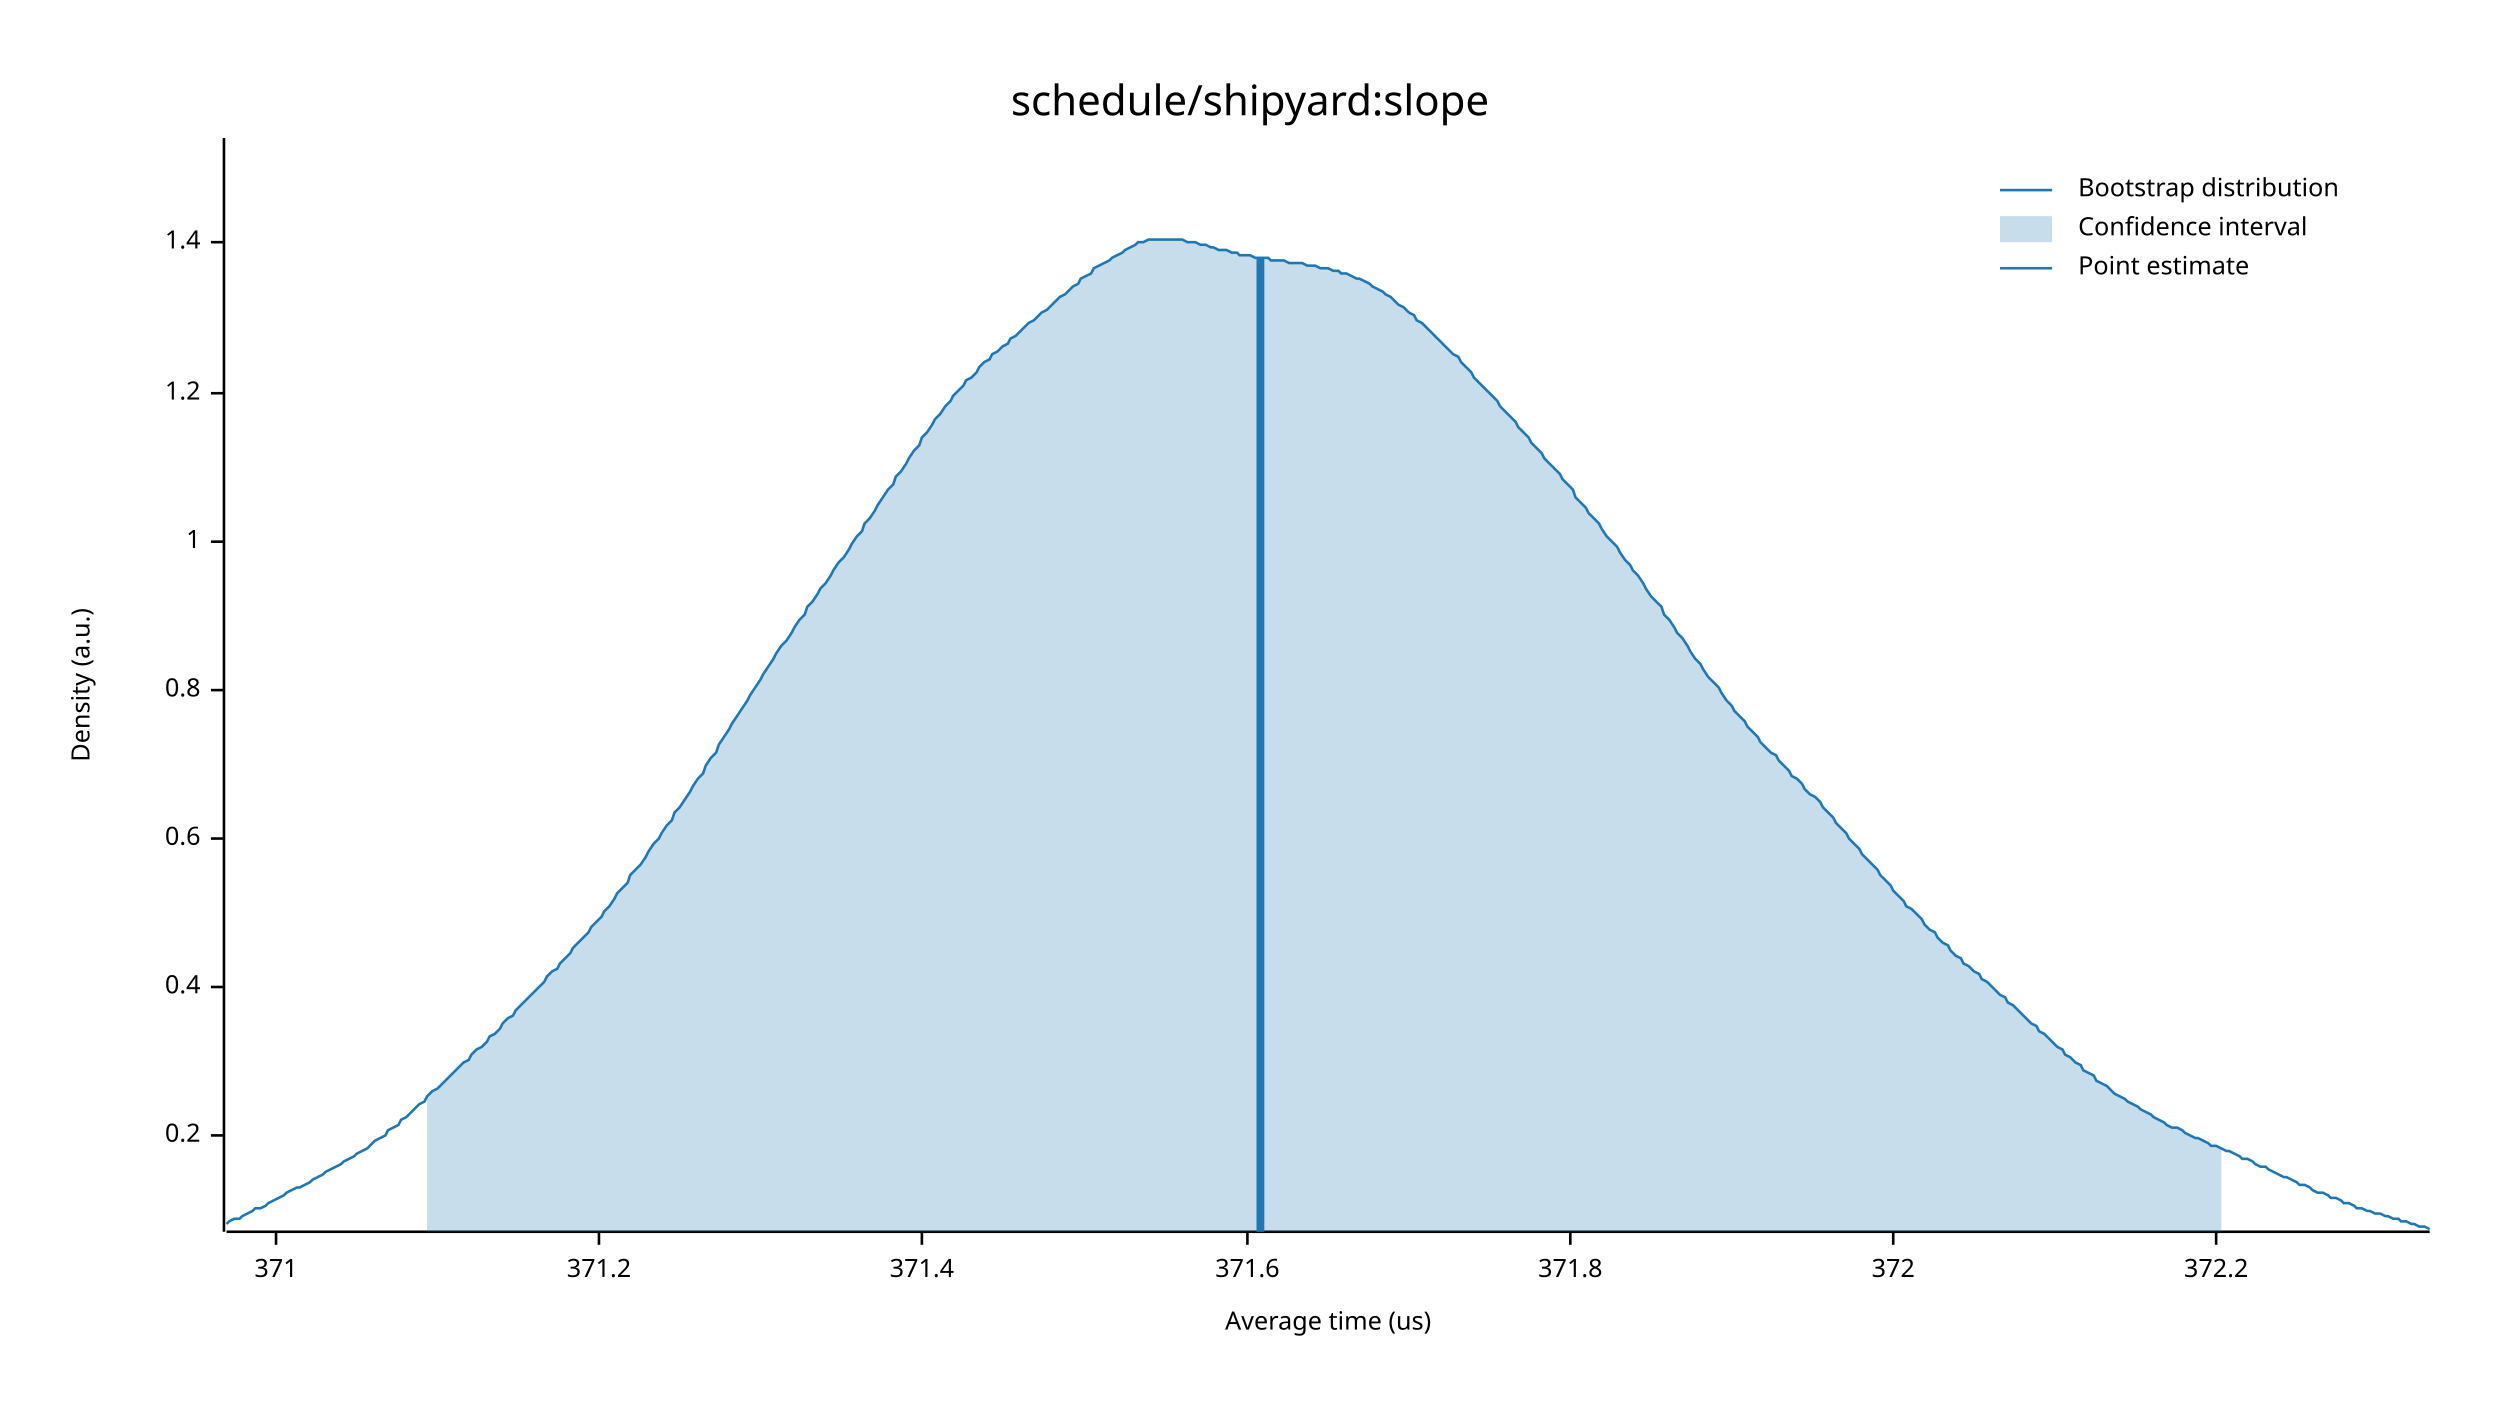
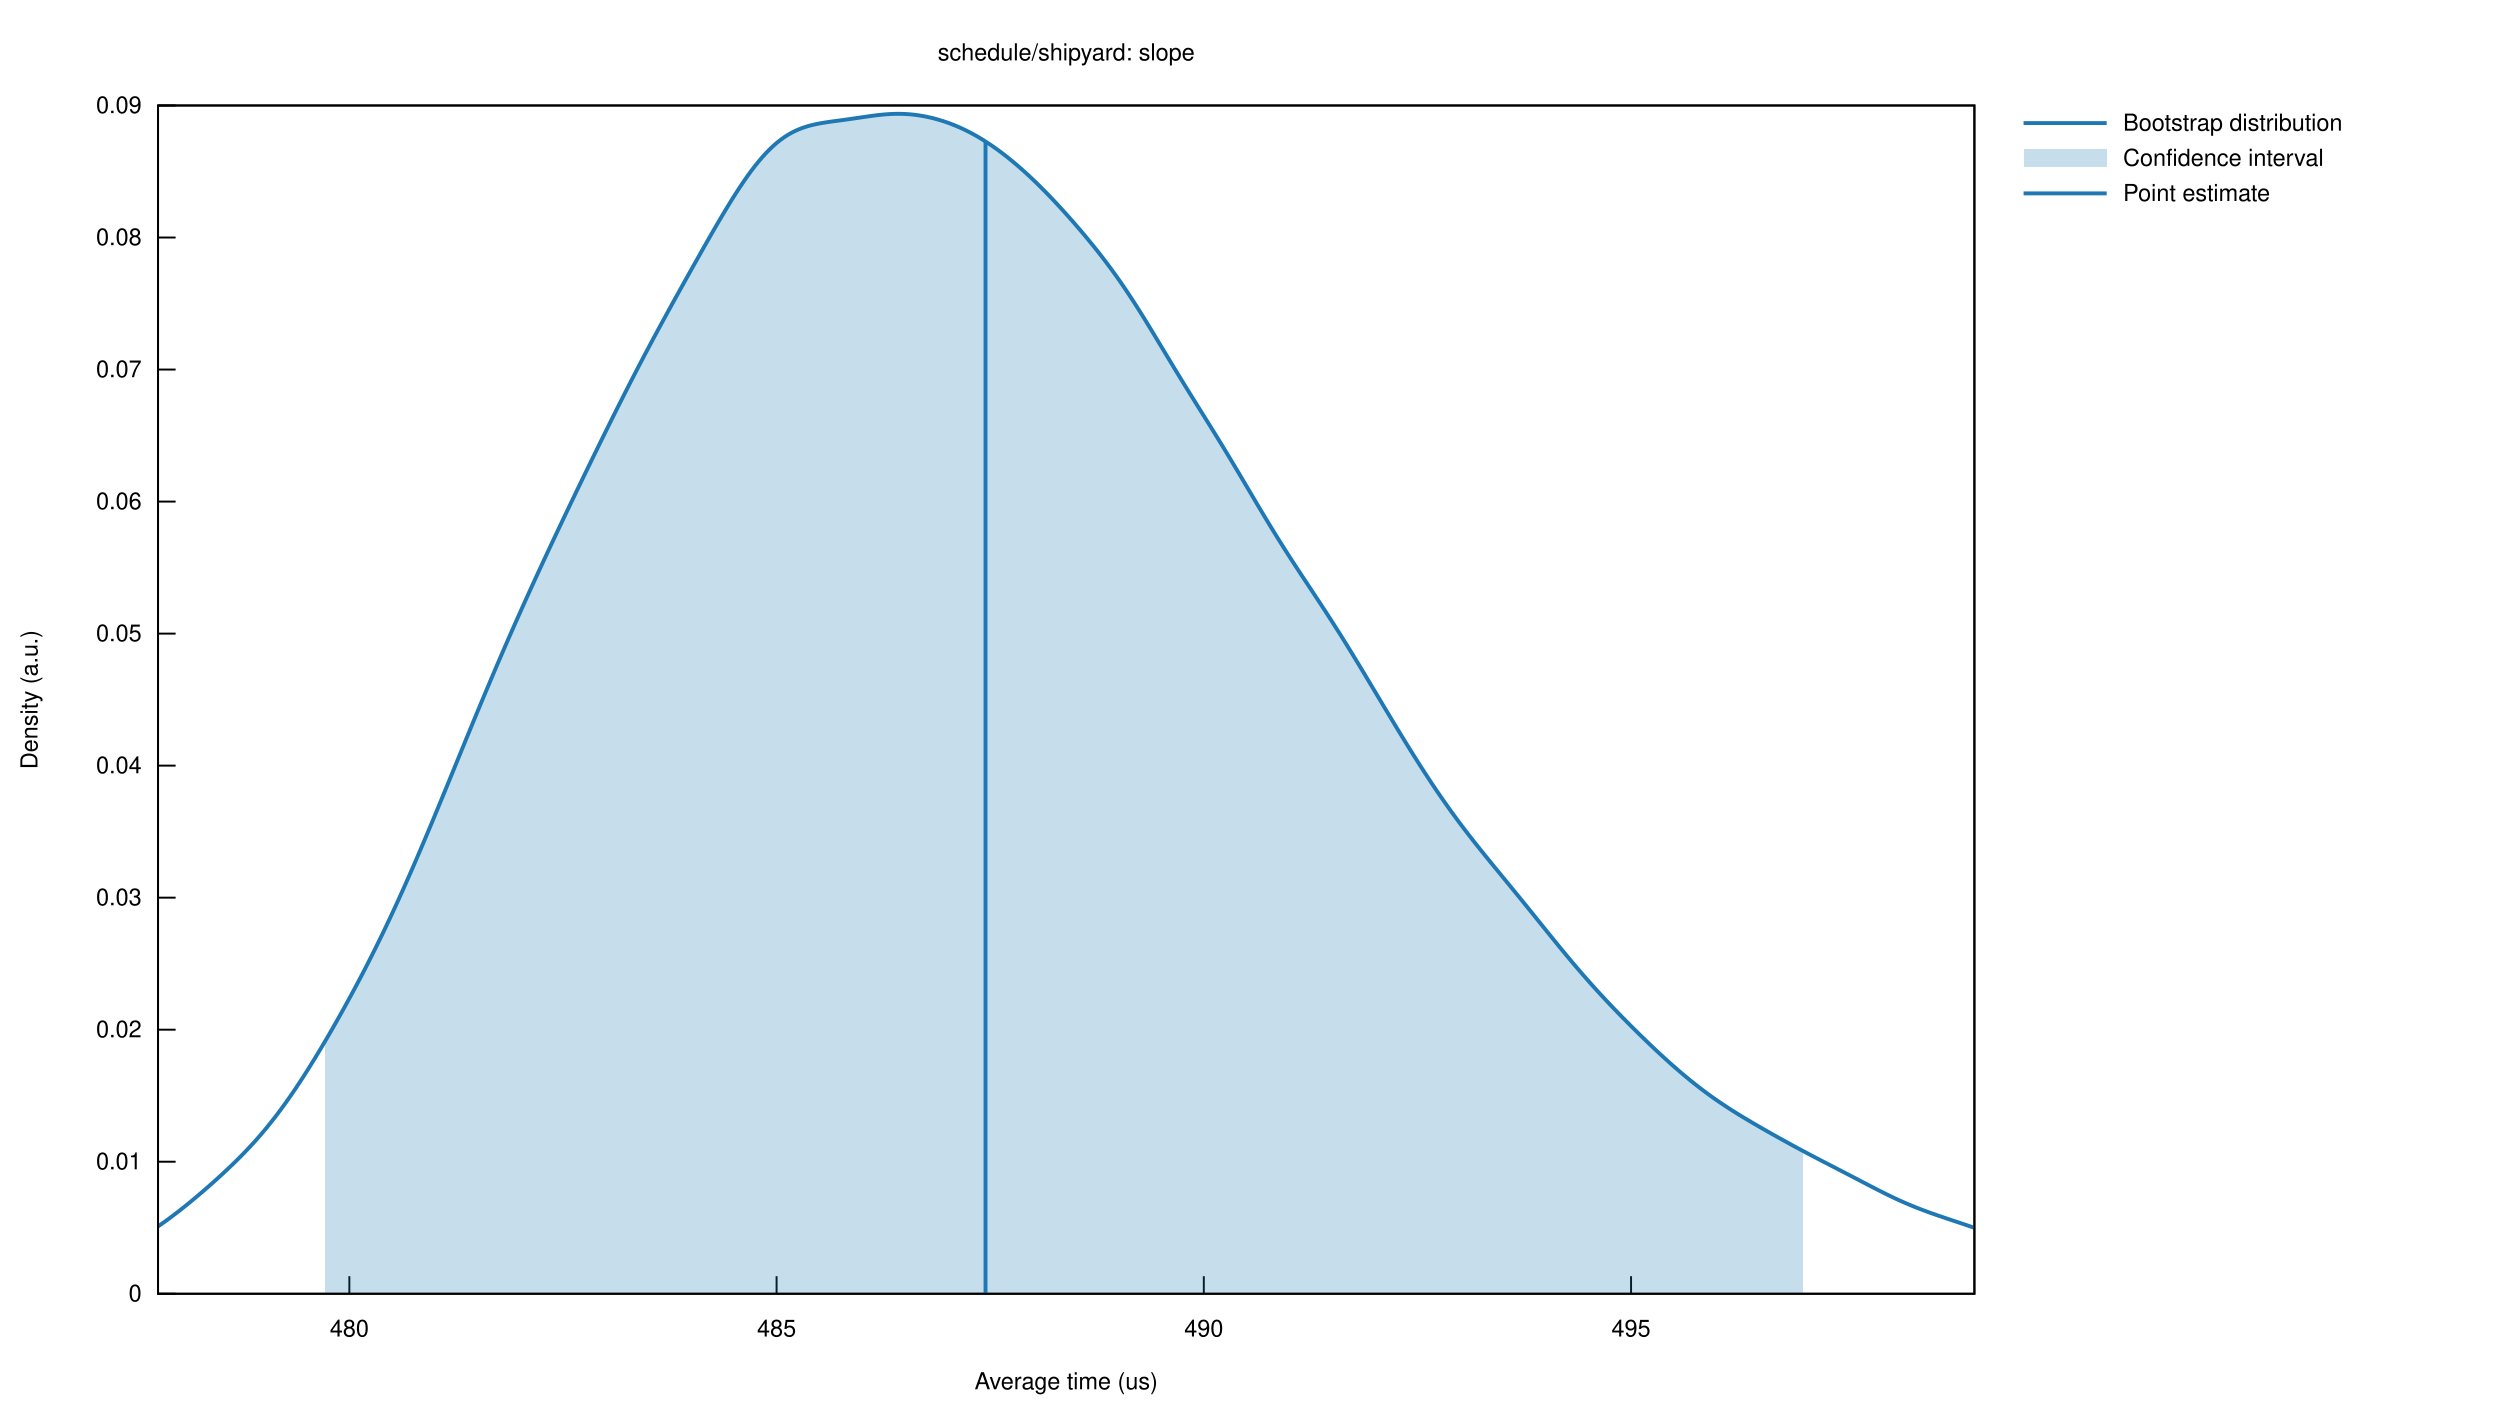
- <svg xmlns="http://www.w3.org/2000/svg" width="960" height="540" viewBox="0 0 960 540">
-   <text x="480" y="32" dy="0.76em" text-anchor="middle" font-family="sans-serif" font-size="16.129" opacity="1" fill="#000000">
- schedule/shipyard:slope
- </text>
-   <text x="27" y="263" dy="0.76em" text-anchor="middle" font-family="sans-serif" font-size="9.677" opacity="1" fill="#000000" transform="rotate(270, 27, 263)">
- Density (a.u.)
- </text>
-   <text x="510" y="513" dy="-0.5ex" text-anchor="middle" font-family="sans-serif" font-size="9.677" opacity="1" fill="#000000">
- Average time (us)
- </text>
-   <polyline fill="none" opacity="1" stroke="#000000" stroke-width="1" points="86,53 86,473 " />
-   <text x="77" y="436" dy="0.5ex" text-anchor="end" font-family="sans-serif" font-size="9.677" opacity="1" fill="#000000">
- 0.2
- </text>
-   <polyline fill="none" opacity="1" stroke="#000000" stroke-width="1" points="81,436 86,436 " />
-   <text x="77" y="379" dy="0.5ex" text-anchor="end" font-family="sans-serif" font-size="9.677" opacity="1" fill="#000000">
- 0.4
- </text>
-   <polyline fill="none" opacity="1" stroke="#000000" stroke-width="1" points="81,379 86,379 " />
-   <text x="77" y="322" dy="0.5ex" text-anchor="end" font-family="sans-serif" font-size="9.677" opacity="1" fill="#000000">
- 0.6
- </text>
-   <polyline fill="none" opacity="1" stroke="#000000" stroke-width="1" points="81,322 86,322 " />
-   <text x="77" y="265" dy="0.5ex" text-anchor="end" font-family="sans-serif" font-size="9.677" opacity="1" fill="#000000">
- 0.8
- </text>
-   <polyline fill="none" opacity="1" stroke="#000000" stroke-width="1" points="81,265 86,265 " />
-   <text x="77" y="208" dy="0.5ex" text-anchor="end" font-family="sans-serif" font-size="9.677" opacity="1" fill="#000000">
- 1
- </text>
-   <polyline fill="none" opacity="1" stroke="#000000" stroke-width="1" points="81,208 86,208 " />
-   <text x="77" y="151" dy="0.5ex" text-anchor="end" font-family="sans-serif" font-size="9.677" opacity="1" fill="#000000">
- 1.2
- </text>
-   <polyline fill="none" opacity="1" stroke="#000000" stroke-width="1" points="81,151 86,151 " />
-   <text x="77" y="93" dy="0.5ex" text-anchor="end" font-family="sans-serif" font-size="9.677" opacity="1" fill="#000000">
- 1.4
- </text>
-   <polyline fill="none" opacity="1" stroke="#000000" stroke-width="1" points="81,93 86,93 " />
-   <polyline fill="none" opacity="1" stroke="#000000" stroke-width="1" points="87,473 933,473 " />
-   <text x="106" y="483" dy="0.76em" text-anchor="middle" font-family="sans-serif" font-size="9.677" opacity="1" fill="#000000">
- 371
- </text>
-   <polyline fill="none" opacity="1" stroke="#000000" stroke-width="1" points="106,473 106,478 " />
-   <text x="230" y="483" dy="0.76em" text-anchor="middle" font-family="sans-serif" font-size="9.677" opacity="1" fill="#000000">
- 371.2
- </text>
-   <polyline fill="none" opacity="1" stroke="#000000" stroke-width="1" points="230,473 230,478 " />
-   <text x="354" y="483" dy="0.76em" text-anchor="middle" font-family="sans-serif" font-size="9.677" opacity="1" fill="#000000">
- 371.4
- </text>
-   <polyline fill="none" opacity="1" stroke="#000000" stroke-width="1" points="354,473 354,478 " />
-   <text x="479" y="483" dy="0.76em" text-anchor="middle" font-family="sans-serif" font-size="9.677" opacity="1" fill="#000000">
- 371.6
- </text>
-   <polyline fill="none" opacity="1" stroke="#000000" stroke-width="1" points="479,473 479,478 " />
-   <text x="603" y="483" dy="0.76em" text-anchor="middle" font-family="sans-serif" font-size="9.677" opacity="1" fill="#000000">
- 371.8
- </text>
-   <polyline fill="none" opacity="1" stroke="#000000" stroke-width="1" points="603,473 603,478 " />
-   <text x="727" y="483" dy="0.76em" text-anchor="middle" font-family="sans-serif" font-size="9.677" opacity="1" fill="#000000">
- 372
- </text>
-   <polyline fill="none" opacity="1" stroke="#000000" stroke-width="1" points="727,473 727,478 " />
-   <text x="851" y="483" dy="0.76em" text-anchor="middle" font-family="sans-serif" font-size="9.677" opacity="1" fill="#000000">
- 372.2
- </text>
-   <polyline fill="none" opacity="1" stroke="#000000" stroke-width="1" points="851,473 851,478 " />
-   <polyline fill="none" opacity="1" stroke="#1F78B4" stroke-width="1" points="87,470 88,469 90,468 92,468 93,467 95,466 97,465 98,464 100,464 102,463 103,462 105,461 107,460 109,459 110,458 112,457 114,456 115,456 117,455 119,454 120,453 122,452 124,451 125,450 127,449 129,448 131,447 132,446 134,445 136,444 137,443 139,442 141,441 142,440 144,438 146,437 148,436 149,434 151,433 153,432 154,430 156,429 158,427 159,426 161,424 163,423 164,421 166,419 168,418 170,416 171,415 173,413 175,411 176,410 178,408 180,407 181,405 183,403 185,402 187,400 188,398 190,397 192,395 193,393 195,391 197,390 198,388 200,386 202,384 203,383 205,381 207,379 209,377 210,375 212,373 214,372 215,370 217,368 219,366 220,364 222,362 224,360 226,358 227,356 229,354 231,352 232,350 234,348 236,345 237,343 239,341 241,339 242,336 244,334 246,332 248,329 249,327 251,324 253,322 254,320 256,317 258,315 259,312 261,310 263,307 265,304 266,302 268,299 270,297 271,294 273,291 275,289 276,286 278,283 280,280 281,278 283,275 285,272 287,269 288,267 290,264 292,261 293,259 295,256 297,253 298,251 300,248 302,246 304,243 305,241 307,238 309,236 310,233 312,231 314,228 315,226 317,224 319,221 320,219 322,216 324,214 326,211 327,209 329,206 331,204 332,201 334,199 336,196 337,194 339,191 341,188 343,186 344,183 346,181 348,178 349,176 351,173 353,171 354,168 356,166 358,163 359,161 361,159 363,156 365,154 366,152 368,150 370,148 371,146 373,145 375,143 376,141 378,139 380,138 381,136 383,135 385,133 387,132 388,130 390,129 392,127 393,126 395,124 397,123 398,122 400,120 402,119 404,117 405,116 407,114 409,113 410,112 412,110 414,109 415,107 417,106 419,105 420,103 422,102 424,101 426,100 427,99 429,98 431,97 432,96 434,95 436,94 437,93 439,93 441,92 443,92 444,92 446,92 448,92 449,92 451,92 453,92 454,92 456,93 458,93 459,93 461,94 463,94 465,95 466,95 468,96 470,96 471,96 473,97 475,97 476,98 478,98 480,98 482,99 483,99 485,99 487,99 488,100 490,100 492,100 493,100 495,101 497,101 498,101 500,101 502,102 504,102 505,102 507,103 509,103 510,103 512,104 514,104 515,105 517,105 519,106 521,107 522,107 524,108 526,109 527,110 529,111 531,112 532,113 534,114 536,116 537,117 539,118 541,120 543,121 544,123 546,124 548,126 549,127 551,129 553,131 554,132 556,134 558,136 560,137 561,139 563,141 565,143 566,145 568,147 570,149 571,150 573,152 575,154 576,156 578,158 580,160 582,162 583,164 585,166 587,168 588,170 590,172 592,174 593,176 595,178 597,180 599,182 600,184 602,186 604,188 605,191 607,193 609,195 610,197 612,199 614,201 615,203 617,206 619,208 621,210 622,212 624,215 626,217 627,219 629,221 631,224 632,226 634,229 636,231 638,233 639,236 641,238 643,241 644,243 646,245 648,248 649,250 651,253 653,255 654,257 656,260 658,262 660,264 661,266 663,269 665,271 666,273 668,275 670,277 671,279 673,281 675,283 676,285 678,287 680,289 682,290 683,292 685,294 687,296 688,298 690,299 692,301 693,303 695,305 697,306 699,308 700,310 702,312 704,314 705,316 707,318 709,320 710,322 712,324 714,326 715,328 717,330 719,332 721,334 722,336 724,338 726,340 727,342 729,344 731,346 732,348 734,349 736,351 738,353 739,355 741,357 743,358 744,360 746,362 748,363 749,365 751,367 753,368 754,370 756,371 758,373 760,374 761,376 763,377 765,379 766,380 768,382 770,383 771,385 773,386 775,388 777,390 778,391 780,393 782,394 783,396 785,397 787,399 788,400 790,402 792,403 793,405 795,406 797,408 799,409 800,411 802,412 804,413 805,415 807,416 809,417 810,418 812,420 814,421 816,422 817,423 819,424 821,425 822,426 824,427 826,428 827,429 829,430 831,431 832,432 834,433 836,433 838,434 839,435 841,436 843,437 844,437 846,438 848,439 849,440 851,440 853,441 855,442 856,442 858,443 860,444 861,445 863,445 865,446 866,447 868,448 870,448 871,449 873,450 875,451 877,452 878,452 880,453 882,454 883,455 885,455 887,456 888,457 890,458 892,458 894,459 895,460 897,460 899,461 900,462 902,462 904,463 905,464 907,464 909,465 910,465 912,466 914,466 916,467 917,467 919,468 921,468 922,469 924,469 926,470 927,470 929,471 931,471 933,472 " />
-   <polygon opacity="0.25" fill="#1F78B4" points="164,421 166,419 168,418 170,416 171,415 173,413 175,411 176,410 178,408 180,407 181,405 183,403 185,402 187,400 188,398 190,397 192,395 193,393 195,391 197,390 198,388 200,386 202,384 203,383 205,381 207,379 209,377 210,375 212,373 214,372 215,370 217,368 219,366 220,364 222,362 224,360 226,358 227,356 229,354 231,352 232,350 234,348 236,345 237,343 239,341 241,339 242,336 244,334 246,332 248,329 249,327 251,324 253,322 254,320 256,317 258,315 259,312 261,310 263,307 265,304 266,302 268,299 270,297 271,294 273,291 275,289 276,286 278,283 280,280 281,278 283,275 285,272 287,269 288,267 290,264 292,261 293,259 295,256 297,253 298,251 300,248 302,246 304,243 305,241 307,238 309,236 310,233 312,231 314,228 315,226 317,224 319,221 320,219 322,216 324,214 326,211 327,209 329,206 331,204 332,201 334,199 336,196 337,194 339,191 341,188 343,186 344,183 346,181 348,178 349,176 351,173 353,171 354,168 356,166 358,163 359,161 361,159 363,156 365,154 366,152 368,150 370,148 371,146 373,145 375,143 376,141 378,139 380,138 381,136 383,135 385,133 387,132 388,130 390,129 392,127 393,126 395,124 397,123 398,122 400,120 402,119 404,117 405,116 407,114 409,113 410,112 412,110 414,109 415,107 417,106 419,105 420,103 422,102 424,101 426,100 427,99 429,98 431,97 432,96 434,95 436,94 437,93 439,93 441,92 443,92 444,92 446,92 448,92 449,92 451,92 453,92 454,92 456,93 458,93 459,93 461,94 463,94 465,95 466,95 468,96 470,96 471,96 473,97 475,97 476,98 478,98 480,98 482,99 483,99 485,99 487,99 488,100 490,100 492,100 493,100 495,101 497,101 498,101 500,101 502,102 504,102 505,102 507,103 509,103 510,103 512,104 514,104 515,105 517,105 519,106 521,107 522,107 524,108 526,109 527,110 529,111 531,112 532,113 534,114 536,116 537,117 539,118 541,120 543,121 544,123 546,124 548,126 549,127 551,129 553,131 554,132 556,134 558,136 560,137 561,139 563,141 565,143 566,145 568,147 570,149 571,150 573,152 575,154 576,156 578,158 580,160 582,162 583,164 585,166 587,168 588,170 590,172 592,174 593,176 595,178 597,180 599,182 600,184 602,186 604,188 605,191 607,193 609,195 610,197 612,199 614,201 615,203 617,206 619,208 621,210 622,212 624,215 626,217 627,219 629,221 631,224 632,226 634,229 636,231 638,233 639,236 641,238 643,241 644,243 646,245 648,248 649,250 651,253 653,255 654,257 656,260 658,262 660,264 661,266 663,269 665,271 666,273 668,275 670,277 671,279 673,281 675,283 676,285 678,287 680,289 682,290 683,292 685,294 687,296 688,298 690,299 692,301 693,303 695,305 697,306 699,308 700,310 702,312 704,314 705,316 707,318 709,320 710,322 712,324 714,326 715,328 717,330 719,332 721,334 722,336 724,338 726,340 727,342 729,344 731,346 732,348 734,349 736,351 738,353 739,355 741,357 743,358 744,360 746,362 748,363 749,365 751,367 753,368 754,370 756,371 758,373 760,374 761,376 763,377 765,379 766,380 768,382 770,383 771,385 773,386 775,388 777,390 778,391 780,393 782,394 783,396 785,397 787,399 788,400 790,402 792,403 793,405 795,406 797,408 799,409 800,411 802,412 804,413 805,415 807,416 809,417 810,418 812,420 814,421 816,422 817,423 819,424 821,425 822,426 824,427 826,428 827,429 829,430 831,431 832,432 834,433 836,433 838,434 839,435 841,436 843,437 844,437 846,438 848,439 849,440 851,440 853,441 853,473 164,473 " />
-   <polyline fill="none" opacity="1" stroke="#1F78B4" stroke-width="3" points="484,473 484,99 " />
-   <text x="798" y="68" dy="0.76em" text-anchor="start" font-family="sans-serif" font-size="9.677" opacity="1" fill="#000000">
- Bootstrap distribution
- </text>
-   <text x="798" y="83" dy="0.76em" text-anchor="start" font-family="sans-serif" font-size="9.677" opacity="1" fill="#000000">
- Confidence interval
- </text>
-   <text x="798" y="98" dy="0.76em" text-anchor="start" font-family="sans-serif" font-size="9.677" opacity="1" fill="#000000">
- Point estimate
- </text>
-   <polyline fill="none" opacity="1" stroke="#1F78B4" stroke-width="1" points="768,73 788,73 " />
-   <rect x="768" y="83" width="20" height="10" opacity="0.25" fill="#1F78B4" stroke="none" />
-   <polyline fill="none" opacity="1" stroke="#1F78B4" stroke-width="1" points="768,103 788,103 " />
+ <svg xmlns="http://www.w3.org/2000/svg" xmlns:xlink="http://www.w3.org/1999/xlink" viewBox="0 0 1280 720">
+   <g id="gnuplot_canvas">
+     <rect x="0" y="0" width="1280" height="720" fill="none" />
+     <defs>
+       <circle id="gpDot" r="0.5" stroke-width="0.5" stroke="currentColor" />
+       <path id="gpPt0" stroke-width="0.222" stroke="currentColor" d="M-1,0 h2 M0,-1 v2" />
+       <path id="gpPt1" stroke-width="0.222" stroke="currentColor" d="M-1,-1 L1,1 M1,-1 L-1,1" />
+       <path id="gpPt2" stroke-width="0.222" stroke="currentColor" d="M-1,0 L1,0 M0,-1 L0,1 M-1,-1 L1,1 M-1,1 L1,-1" />
+       <rect id="gpPt3" stroke-width="0.222" stroke="currentColor" x="-1" y="-1" width="2" height="2" />
+       <rect id="gpPt4" stroke-width="0.222" stroke="currentColor" fill="currentColor" x="-1" y="-1" width="2" height="2" />
+       <circle id="gpPt5" stroke-width="0.222" stroke="currentColor" cx="0" cy="0" r="1" />
+       <use xlink:href="#gpPt5" id="gpPt6" fill="currentColor" stroke="none" />
+       <path id="gpPt7" stroke-width="0.222" stroke="currentColor" d="M0,-1.33 L-1.33,0.67 L1.33,0.67 z" />
+       <use xlink:href="#gpPt7" id="gpPt8" fill="currentColor" stroke="none" />
+       <use xlink:href="#gpPt7" id="gpPt9" stroke="currentColor" transform="rotate(180)" />
+       <use xlink:href="#gpPt9" id="gpPt10" fill="currentColor" stroke="none" />
+       <use xlink:href="#gpPt3" id="gpPt11" stroke="currentColor" transform="rotate(45)" />
+       <use xlink:href="#gpPt11" id="gpPt12" fill="currentColor" stroke="none" />
+       <path id="gpPt13" stroke-width="0.222" stroke="currentColor" d="M0,1.330 L1.265,0.411 L0.782,-1.067 L-0.782,-1.076 L-1.265,0.411 z" />
+       <use xlink:href="#gpPt13" id="gpPt14" fill="currentColor" stroke="none" />
+       <filter id="textbox" filterUnits="objectBoundingBox" x="0" y="0" height="1" width="1">
+         <feFlood flood-color="white" flood-opacity="1" result="bgnd" />
+         <feComposite in="SourceGraphic" in2="bgnd" operator="atop" />
+       </filter>
+       <filter id="greybox" filterUnits="objectBoundingBox" x="0" y="0" height="1" width="1">
+         <feFlood flood-color="lightgrey" flood-opacity="1" result="grey" />
+         <feComposite in="SourceGraphic" in2="grey" operator="atop" />
+       </filter>
+     </defs>
+     <g fill="none" color="white" stroke="currentColor" stroke-width="1.00" stroke-linecap="butt" stroke-linejoin="miter">
+ </g>
+     <g fill="none" color="black" stroke="currentColor" stroke-width="1.00" stroke-linecap="butt" stroke-linejoin="miter">
+       <path stroke="black" d="M80.92,662.40 L89.92,662.40  " />
+       <g transform="translate(72.53,666.30)" stroke="none" fill="black" font-family="Helvetica" font-size="12.00" text-anchor="end">
+         <text>
+           <tspan font-family="Helvetica"> 0</tspan>
+         </text>
+       </g>
+     </g>
+     <g fill="none" color="black" stroke="currentColor" stroke-width="1.00" stroke-linecap="butt" stroke-linejoin="miter">
+       <path stroke="black" d="M80.92,594.80 L89.92,594.80  " />
+       <g transform="translate(72.53,598.70)" stroke="none" fill="black" font-family="Helvetica" font-size="12.00" text-anchor="end">
+         <text>
+           <tspan font-family="Helvetica"> 0.01</tspan>
+         </text>
+       </g>
+     </g>
+     <g fill="none" color="black" stroke="currentColor" stroke-width="1.00" stroke-linecap="butt" stroke-linejoin="miter">
+       <path stroke="black" d="M80.92,527.20 L89.92,527.20  " />
+       <g transform="translate(72.53,531.10)" stroke="none" fill="black" font-family="Helvetica" font-size="12.00" text-anchor="end">
+         <text>
+           <tspan font-family="Helvetica"> 0.02</tspan>
+         </text>
+       </g>
+     </g>
+     <g fill="none" color="black" stroke="currentColor" stroke-width="1.00" stroke-linecap="butt" stroke-linejoin="miter">
+       <path stroke="black" d="M80.92,459.60 L89.92,459.60  " />
+       <g transform="translate(72.53,463.50)" stroke="none" fill="black" font-family="Helvetica" font-size="12.00" text-anchor="end">
+         <text>
+           <tspan font-family="Helvetica"> 0.03</tspan>
+         </text>
+       </g>
+     </g>
+     <g fill="none" color="black" stroke="currentColor" stroke-width="1.00" stroke-linecap="butt" stroke-linejoin="miter">
+       <path stroke="black" d="M80.92,392.00 L89.92,392.00  " />
+       <g transform="translate(72.53,395.90)" stroke="none" fill="black" font-family="Helvetica" font-size="12.00" text-anchor="end">
+         <text>
+           <tspan font-family="Helvetica"> 0.04</tspan>
+         </text>
+       </g>
+     </g>
+     <g fill="none" color="black" stroke="currentColor" stroke-width="1.00" stroke-linecap="butt" stroke-linejoin="miter">
+       <path stroke="black" d="M80.92,324.41 L89.92,324.41  " />
+       <g transform="translate(72.53,328.31)" stroke="none" fill="black" font-family="Helvetica" font-size="12.00" text-anchor="end">
+         <text>
+           <tspan font-family="Helvetica"> 0.05</tspan>
+         </text>
+       </g>
+     </g>
+     <g fill="none" color="black" stroke="currentColor" stroke-width="1.00" stroke-linecap="butt" stroke-linejoin="miter">
+       <path stroke="black" d="M80.92,256.81 L89.92,256.81  " />
+       <g transform="translate(72.53,260.71)" stroke="none" fill="black" font-family="Helvetica" font-size="12.00" text-anchor="end">
+         <text>
+           <tspan font-family="Helvetica"> 0.06</tspan>
+         </text>
+       </g>
+     </g>
+     <g fill="none" color="black" stroke="currentColor" stroke-width="1.00" stroke-linecap="butt" stroke-linejoin="miter">
+       <path stroke="black" d="M80.92,189.21 L89.92,189.21  " />
+       <g transform="translate(72.53,193.11)" stroke="none" fill="black" font-family="Helvetica" font-size="12.00" text-anchor="end">
+         <text>
+           <tspan font-family="Helvetica"> 0.07</tspan>
+         </text>
+       </g>
+     </g>
+     <g fill="none" color="black" stroke="currentColor" stroke-width="1.00" stroke-linecap="butt" stroke-linejoin="miter">
+       <path stroke="black" d="M80.92,121.61 L89.92,121.61  " />
+       <g transform="translate(72.53,125.51)" stroke="none" fill="black" font-family="Helvetica" font-size="12.00" text-anchor="end">
+         <text>
+           <tspan font-family="Helvetica"> 0.08</tspan>
+         </text>
+       </g>
+     </g>
+     <g fill="none" color="black" stroke="currentColor" stroke-width="1.00" stroke-linecap="butt" stroke-linejoin="miter">
+       <path stroke="black" d="M80.92,54.01 L89.92,54.01  " />
+       <g transform="translate(72.53,57.91)" stroke="none" fill="black" font-family="Helvetica" font-size="12.00" text-anchor="end">
+         <text>
+           <tspan font-family="Helvetica"> 0.09</tspan>
+         </text>
+       </g>
+     </g>
+     <g fill="none" color="black" stroke="currentColor" stroke-width="1.00" stroke-linecap="butt" stroke-linejoin="miter">
+       <path stroke="black" d="M178.87,662.40 L178.87,653.40  " />
+       <g transform="translate(178.87,684.30)" stroke="none" fill="black" font-family="Helvetica" font-size="12.00" text-anchor="middle">
+         <text>
+           <tspan font-family="Helvetica"> 480</tspan>
+         </text>
+       </g>
+     </g>
+     <g fill="none" color="black" stroke="currentColor" stroke-width="1.00" stroke-linecap="butt" stroke-linejoin="miter">
+       <path stroke="black" d="M397.61,662.40 L397.61,653.40  " />
+       <g transform="translate(397.61,684.30)" stroke="none" fill="black" font-family="Helvetica" font-size="12.00" text-anchor="middle">
+         <text>
+           <tspan font-family="Helvetica"> 485</tspan>
+         </text>
+       </g>
+     </g>
+     <g fill="none" color="black" stroke="currentColor" stroke-width="1.00" stroke-linecap="butt" stroke-linejoin="miter">
+       <path stroke="black" d="M616.35,662.40 L616.35,653.40  " />
+       <g transform="translate(616.35,684.30)" stroke="none" fill="black" font-family="Helvetica" font-size="12.00" text-anchor="middle">
+         <text>
+           <tspan font-family="Helvetica"> 490</tspan>
+         </text>
+       </g>
+     </g>
+     <g fill="none" color="black" stroke="currentColor" stroke-width="1.00" stroke-linecap="butt" stroke-linejoin="miter">
+       <path stroke="black" d="M835.10,662.40 L835.10,653.40  " />
+       <g transform="translate(835.10,684.30)" stroke="none" fill="black" font-family="Helvetica" font-size="12.00" text-anchor="middle">
+         <text>
+           <tspan font-family="Helvetica"> 495</tspan>
+         </text>
+       </g>
+     </g>
+     <g fill="none" color="black" stroke="currentColor" stroke-width="1.00" stroke-linecap="butt" stroke-linejoin="miter">
+ </g>
+     <g fill="none" color="black" stroke="currentColor" stroke-width="1.00" stroke-linecap="butt" stroke-linejoin="miter">
+       <path stroke="black" d="M80.92,54.01 L80.92,662.40 L1010.90,662.40 L1010.90,54.01 L80.92,54.01 Z  " />
+     </g>
+     <g fill="none" color="black" stroke="currentColor" stroke-width="1.00" stroke-linecap="butt" stroke-linejoin="miter">
+       <g transform="translate(19.18,358.21) rotate(270)" stroke="none" fill="black" font-family="Helvetica" font-size="12.00" text-anchor="middle">
+         <text>
+           <tspan font-family="Helvetica">Density (a.u.)</tspan>
+         </text>
+       </g>
+     </g>
+     <g fill="none" color="black" stroke="currentColor" stroke-width="1.00" stroke-linecap="butt" stroke-linejoin="miter">
+       <g transform="translate(545.91,711.30)" stroke="none" fill="black" font-family="Helvetica" font-size="12.00" text-anchor="middle">
+         <text>
+           <tspan font-family="Helvetica">Average time (us)</tspan>
+         </text>
+       </g>
+     </g>
+     <g fill="none" color="black" stroke="currentColor" stroke-width="1.00" stroke-linecap="butt" stroke-linejoin="miter">
+ </g>
+     <g id="gnuplot_plot_1">
+       <g fill="none" color="white" stroke="currentColor" stroke-width="2.00" stroke-linecap="butt" stroke-linejoin="miter">
+ </g>
+       <g fill="none" color="black" stroke="currentColor" stroke-width="2.00" stroke-linecap="butt" stroke-linejoin="miter">
+         <g transform="translate(1087.02,66.91)" stroke="none" fill="black" font-family="Helvetica" font-size="12.00" text-anchor="start">
+           <text>
+             <tspan font-family="Helvetica">Bootstrap distribution</tspan>
+           </text>
+         </g>
+       </g>
+       <g fill="none" color="black" stroke="currentColor" stroke-width="2.00" stroke-linecap="butt" stroke-linejoin="miter">
+         <path stroke="rgb( 31, 120, 180)" d="M1036.07,63.01 L1078.63,63.01 M80.92,627.92 L82.78,626.62 L84.65,625.30 L86.51,623.94 L88.37,622.55 L90.24,621.13   L92.10,619.69 L93.97,618.21 L95.83,616.72 L97.69,615.20 L99.56,613.65 L101.42,612.08 L103.28,610.50 L105.15,608.89   L107.01,607.26 L108.88,605.62 L110.74,603.95 L112.60,602.26 L114.47,600.54 L116.33,598.80 L118.19,597.03 L120.06,595.23   L121.92,593.39 L123.78,591.52 L125.65,589.60 L127.51,587.64 L129.38,585.62 L131.24,583.56 L133.10,581.43 L134.97,579.25   L136.83,577.00 L138.69,574.69 L140.56,572.32 L142.42,569.88 L144.29,567.37 L146.15,564.80 L148.01,562.17 L149.88,559.47   L151.74,556.72 L153.60,553.90 L155.47,551.03 L157.33,548.10 L159.19,545.13 L161.06,542.11 L162.92,539.04 L164.79,535.93   L166.65,532.78 L168.51,529.59 L170.38,526.36 L172.24,523.10 L174.10,519.79 L175.97,516.45 L177.83,513.07 L179.70,509.65   L181.56,506.19 L183.42,502.69 L185.29,499.14 L187.15,495.55 L189.01,491.90 L190.88,488.21 L192.74,484.46 L194.60,480.67   L196.47,476.82 L198.33,472.91 L200.20,468.95 L202.06,464.94 L203.92,460.87 L205.79,456.75 L207.65,452.58 L209.51,448.37   L211.38,444.10 L213.24,439.79 L215.11,435.44 L216.97,431.06 L218.83,426.64 L220.70,422.19 L222.56,417.71 L224.42,413.20   L226.29,408.68 L228.15,404.15 L230.01,399.60 L231.88,395.04 L233.74,390.48 L235.61,385.93 L237.47,381.37 L239.33,376.83   L241.20,372.29 L243.06,367.77 L244.92,363.27 L246.79,358.79 L248.65,354.33 L250.52,349.90 L252.38,345.49 L254.24,341.11   L256.11,336.76 L257.97,332.45 L259.83,328.16 L261.70,323.90 L263.56,319.67 L265.43,315.48 L267.29,311.31 L269.15,307.17   L271.02,303.05 L272.88,298.96 L274.74,294.90 L276.61,290.86 L278.47,286.84 L280.33,282.84 L282.20,278.86 L284.06,274.89   L285.93,270.95 L287.79,267.02 L289.65,263.10 L291.52,259.20 L293.38,255.31 L295.24,251.44 L297.11,247.57 L298.97,243.72   L300.84,239.88 L302.70,236.05 L304.56,232.24 L306.43,228.43 L308.29,224.64 L310.15,220.86 L312.02,217.10 L313.88,213.35   L315.74,209.63 L317.61,205.92 L319.47,202.23 L321.34,198.56 L323.20,194.92 L325.06,191.31 L326.93,187.71 L328.79,184.15   L330.65,180.61 L332.52,177.09 L334.38,173.60 L336.25,170.14 L338.11,166.69 L339.97,163.27 L341.84,159.86 L343.70,156.47   L345.56,153.09 L347.43,149.73 L349.29,146.37 L351.15,143.03 L353.02,139.69 L354.88,136.37 L356.75,133.05 L358.61,129.75   L360.47,126.45 L362.34,123.18 L364.20,119.92 L366.06,116.70 L367.93,113.50 L369.79,110.34 L371.66,107.22 L373.52,104.16   L375.38,101.16 L377.25,98.23 L379.11,95.38 L380.97,92.62 L382.84,89.96 L384.70,87.40 L386.56,84.97 L388.43,82.65   L390.29,80.47 L392.16,78.42 L394.02,76.51 L395.88,74.74 L397.75,73.11 L399.61,71.63 L401.47,70.29 L403.34,69.09   L405.20,68.02 L407.07,67.07 L408.93,66.24 L410.79,65.51 L412.66,64.89 L414.52,64.34 L416.38,63.88 L418.25,63.47   L420.11,63.11 L421.97,62.80 L423.84,62.51 L425.70,62.24 L427.57,61.99 L429.43,61.74 L431.29,61.49 L433.16,61.23   L435.02,60.97 L436.88,60.70 L438.75,60.43 L440.61,60.15 L442.48,59.88 L444.34,59.61 L446.20,59.35 L448.07,59.10   L449.93,58.88 L451.79,58.69 L453.66,58.53 L455.52,58.40 L457.38,58.32 L459.25,58.28 L461.11,58.28 L462.98,58.34   L464.84,58.44 L466.70,58.60 L468.57,58.80 L470.43,59.06 L472.29,59.37 L474.16,59.72 L476.02,60.12 L477.89,60.57   L479.75,61.07 L481.61,61.62 L483.48,62.21 L485.34,62.85 L487.20,63.55 L489.07,64.29 L490.93,65.08 L492.79,65.92   L494.66,66.81 L496.52,67.76 L498.39,68.75 L500.25,69.80 L502.11,70.90 L503.98,72.05 L505.84,73.25 L507.70,74.50   L509.57,75.80 L511.43,77.15 L513.30,78.55 L515.16,79.99 L517.02,81.48 L518.89,83.01 L520.75,84.58 L522.61,86.20   L524.48,87.86 L526.34,89.56 L528.20,91.30 L530.07,93.08 L531.93,94.90 L533.80,96.76 L535.66,98.65 L537.52,100.57   L539.39,102.53 L541.25,104.52 L543.11,106.54 L544.98,108.59 L546.84,110.67 L548.71,112.77 L550.57,114.91 L552.43,117.07   L554.30,119.26 L556.16,121.48 L558.02,123.74 L559.89,126.03 L561.75,128.36 L563.62,130.73 L565.48,133.15 L567.34,135.61   L569.21,138.13 L571.07,140.70 L572.93,143.33 L574.80,146.02 L576.66,148.77 L578.52,151.57 L580.39,154.43 L582.25,157.33   L584.12,160.29 L585.98,163.28 L587.84,166.31 L589.71,169.37 L591.57,172.45 L593.43,175.54 L595.30,178.63 L597.16,181.73   L599.03,184.82 L600.89,187.90 L602.75,190.97 L604.62,194.02 L606.48,197.05 L608.34,200.07 L610.21,203.07 L612.07,206.07   L613.93,209.05 L615.80,212.04 L617.66,215.02 L619.53,218.01 L621.39,221.01 L623.25,224.03 L625.12,227.06 L626.98,230.12   L628.84,233.19 L630.71,236.29 L632.57,239.40 L634.44,242.53 L636.30,245.68 L638.16,248.83 L640.03,251.98 L641.89,255.13   L643.75,258.28 L645.62,261.41 L647.48,264.52 L649.34,267.61 L651.21,270.67 L653.07,273.70 L654.94,276.70 L656.80,279.66   L658.66,282.60 L660.53,285.50 L662.39,288.38 L664.25,291.23 L666.12,294.07 L667.98,296.89 L669.85,299.71 L671.71,302.52   L673.57,305.34 L675.44,308.16 L677.30,311.00 L679.16,313.86 L681.03,316.74 L682.89,319.64 L684.75,322.57 L686.62,325.52   L688.48,328.51 L690.35,331.51 L692.21,334.55 L694.07,337.60 L695.94,340.67 L697.80,343.76 L699.66,346.86 L701.53,349.98   L703.39,353.09 L705.26,356.21 L707.12,359.33 L708.98,362.45 L710.85,365.56 L712.71,368.65 L714.57,371.74 L716.44,374.81   L718.30,377.86 L720.16,380.89 L722.03,383.90 L723.89,386.88 L725.76,389.83 L727.62,392.75 L729.48,395.64 L731.35,398.49   L733.21,401.31 L735.07,404.09 L736.94,406.82 L738.80,409.52 L740.67,412.18 L742.53,414.79 L744.39,417.36 L746.26,419.89   L748.12,422.39 L749.98,424.84 L751.85,427.27 L753.71,429.66 L755.57,432.02 L757.44,434.36 L759.30,436.68 L761.17,438.98   L763.03,441.27 L764.89,443.55 L766.76,445.82 L768.62,448.09 L770.48,450.36 L772.35,452.63 L774.21,454.90 L776.08,457.18   L777.94,459.46 L779.80,461.75 L781.67,464.05 L783.53,466.35 L785.39,468.66 L787.26,470.97 L789.12,473.28 L790.98,475.59   L792.85,477.90 L794.71,480.20 L796.58,482.50 L798.44,484.78 L800.30,487.05 L802.17,489.30 L804.03,491.53 L805.89,493.74   L807.76,495.93 L809.62,498.09 L811.49,500.23 L813.35,502.35 L815.21,504.44 L817.08,506.50 L818.94,508.54 L820.80,510.55   L822.67,512.55 L824.53,514.52 L826.39,516.47 L828.26,518.40 L830.12,520.31 L831.99,522.21 L833.85,524.08 L835.71,525.95   L837.58,527.79 L839.44,529.63 L841.30,531.44 L843.17,533.24 L845.03,535.02 L846.90,536.79 L848.76,538.54 L850.62,540.26   L852.49,541.97 L854.35,543.65 L856.21,545.32 L858.08,546.95 L859.94,548.56 L861.81,550.15 L863.67,551.70 L865.53,553.23   L867.40,554.72 L869.26,556.19 L871.12,557.62 L872.99,559.03 L874.85,560.40 L876.71,561.74 L878.58,563.05 L880.44,564.33   L882.31,565.58 L884.17,566.81 L886.03,568.02 L887.90,569.20 L889.76,570.36 L891.62,571.50 L893.49,572.62 L895.35,573.73   L897.22,574.83 L899.08,575.92 L900.94,577.00 L902.81,578.06 L904.67,579.13 L906.53,580.18 L908.40,581.23 L910.26,582.27   L912.12,583.31 L913.99,584.34 L915.85,585.37 L917.72,586.39 L919.58,587.40 L921.44,588.40 L923.31,589.40 L925.17,590.39   L927.03,591.37 L928.90,592.35 L930.76,593.32 L932.63,594.29 L934.49,595.26 L936.35,596.22 L938.22,597.18 L940.08,598.14   L941.94,599.10 L943.81,600.06 L945.67,601.03 L947.53,602.00 L949.40,602.97 L951.26,603.94 L953.13,604.92 L954.99,605.89   L956.85,606.86 L958.72,607.83 L960.58,608.79 L962.44,609.73 L964.31,610.67 L966.17,611.60 L968.04,612.50 L969.90,613.39   L971.76,614.26 L973.63,615.10 L975.49,615.92 L977.35,616.72 L979.22,617.49 L981.08,618.25 L982.94,618.97 L984.81,619.68   L986.67,620.37 L988.54,621.05 L990.40,621.71 L992.26,622.35 L994.13,622.99 L995.99,623.62 L997.85,624.25 L999.72,624.87   L1001.58,625.49 L1003.45,626.12 L1005.31,626.74 L1007.17,627.37 L1009.04,628.01 L1010.90,628.64  " />
+       </g>
+     </g>
+     <g id="gnuplot_plot_2">
+       <g fill="none" color="white" stroke="rgb( 31, 120, 180)" stroke-width="1.00" stroke-linecap="butt" stroke-linejoin="miter">
+ </g>
+       <g fill="none" color="black" stroke="currentColor" stroke-width="1.00" stroke-linecap="butt" stroke-linejoin="miter">
+         <g transform="translate(1087.02,84.91)" stroke="none" fill="black" font-family="Helvetica" font-size="12.00" text-anchor="start">
+           <text>
+             <tspan font-family="Helvetica">Confidence interval</tspan>
+           </text>
+         </g>
+       </g>
+       <g fill="none" color="black" stroke="currentColor" stroke-width="1.00" stroke-linecap="butt" stroke-linejoin="miter">
+         <g stroke="none" shape-rendering="crispEdges">
+           <polygon fill="rgb( 31, 120, 180)" fill-opacity="0.25" points="1036.07,85.51 1078.63,85.51 1078.63,76.51 1036.07,76.51 " />
+           <polygon fill="rgb( 31, 120, 180)" fill-opacity="0.25" points="166.65,532.78 168.51,529.59 170.38,526.36 172.24,523.10 174.10,519.79 175.97,516.45 177.83,513.07 179.70,509.65 181.56,506.19 183.42,502.69 185.29,499.14 187.15,495.55 189.01,491.90 190.88,488.21 192.74,484.46 194.60,480.67 196.47,476.82 198.33,472.91 200.20,468.95 202.06,464.94 203.92,460.87 205.79,456.75 207.65,452.58 209.51,448.37 211.38,444.10 213.24,439.79 215.11,435.44 216.97,431.06 218.83,426.64 220.70,422.19 222.56,417.71 224.42,413.20 226.29,408.68 228.15,404.15 230.01,399.60 231.88,395.04 233.74,390.48 235.61,385.93 237.47,381.37 239.33,376.83 241.20,372.29 243.06,367.77 244.92,363.27 246.79,358.79 248.65,354.33 250.52,349.90 252.38,345.49 254.24,341.11 256.11,336.76 257.97,332.45 259.83,328.16 261.70,323.90 263.56,319.67 265.43,315.48 267.29,311.31 269.15,307.17 271.02,303.05 272.88,298.96 274.74,294.90 276.61,290.86 278.47,286.84 280.33,282.84 282.20,278.86 284.06,274.89 285.93,270.95 287.79,267.02 289.65,263.10 291.52,259.20 293.38,255.31 295.24,251.44 297.11,247.57 298.97,243.72 300.84,239.88 302.70,236.05 304.56,232.24 306.43,228.43 308.29,224.64 310.15,220.86 312.02,217.10 313.88,213.35 315.74,209.63 317.61,205.92 319.47,202.23 321.34,198.56 323.20,194.92 325.06,191.31 326.93,187.71 328.79,184.15 330.65,180.61 332.52,177.09 334.38,173.60 336.25,170.14 338.11,166.69 339.97,163.27 341.84,159.86 343.70,156.47 345.56,153.09 347.43,149.73 349.29,146.37 351.15,143.03 353.02,139.69 354.88,136.37 356.75,133.05 358.61,129.75 360.47,126.45 362.34,123.18 364.20,119.92 366.06,116.70 367.93,113.50 369.79,110.34 371.66,107.22 373.52,104.16 375.38,101.16 377.25,98.23 379.11,95.38 380.97,92.62 382.84,89.96 384.70,87.40 386.56,84.97 388.43,82.65 390.29,80.47 392.16,78.42 394.02,76.51 395.88,74.74 397.75,73.11 399.61,71.63 401.47,70.29 403.34,69.09 405.20,68.02 407.07,67.07 408.93,66.24 410.79,65.51 412.66,64.89 414.52,64.34 416.38,63.88 418.25,63.47 420.11,63.11 421.97,62.80 423.84,62.51 425.70,62.24 427.57,61.99 429.43,61.74 431.29,61.49 433.16,61.23 435.02,60.97 436.88,60.70 438.75,60.43 440.61,60.15 442.48,59.88 444.34,59.61 446.20,59.35 448.07,59.10 449.93,58.88 451.79,58.69 453.66,58.53 455.52,58.40 457.38,58.32 459.25,58.28 461.11,58.28 462.98,58.34 464.84,58.44 466.70,58.60 468.57,58.80 470.43,59.06 472.29,59.37 474.16,59.72 476.02,60.12 477.89,60.57 479.75,61.07 481.61,61.62 483.48,62.21 485.34,62.85 487.20,63.55 489.07,64.29 490.93,65.08 492.79,65.92 494.66,66.81 496.52,67.76 498.39,68.75 500.25,69.80 502.11,70.90 503.98,72.05 505.84,73.25 507.70,74.50 509.57,75.80 511.43,77.15 513.30,78.55 515.16,79.99 517.02,81.48 518.89,83.01 520.75,84.58 522.61,86.20 524.48,87.86 526.34,89.56 528.20,91.30 530.07,93.08 531.93,94.90 533.80,96.76 535.66,98.65 537.52,100.57 539.39,102.53 541.25,104.52 543.11,106.54 544.98,108.59 546.84,110.67 548.71,112.77 550.57,114.91 552.43,117.07 554.30,119.26 556.16,121.48 558.02,123.74 559.89,126.03 561.75,128.36 563.62,130.73 565.48,133.15 567.34,135.61 569.21,138.13 571.07,140.70 572.93,143.33 574.80,146.02 576.66,148.77 578.52,151.57 580.39,154.43 582.25,157.33 584.12,160.29 585.98,163.28 587.84,166.31 589.71,169.37 591.57,172.45 593.43,175.54 595.30,178.63 597.16,181.73 599.03,184.82 600.89,187.90 602.75,190.97 604.62,194.02 606.48,197.05 608.34,200.07 610.21,203.07 612.07,206.07 613.93,209.05 615.80,212.04 617.66,215.02 619.53,218.01 621.39,221.01 623.25,224.03 625.12,227.06 626.98,230.12 628.84,233.19 630.71,236.29 632.57,239.40 634.44,242.53 636.30,245.68 638.16,248.83 640.03,251.98 641.89,255.13 643.75,258.28 645.62,261.41 647.48,264.52 649.34,267.61 651.21,270.67 653.07,273.70 654.94,276.70 656.80,279.66 658.66,282.60 660.53,285.50 662.39,288.38 664.25,291.23 666.12,294.07 667.98,296.89 669.85,299.71 671.71,302.52 673.57,305.34 675.44,308.16 677.30,311.00 679.16,313.86 681.03,316.74 682.89,319.64 684.75,322.57 686.62,325.52 688.48,328.51 690.35,331.51 692.21,334.55 694.07,337.60 695.94,340.67 697.80,343.76 699.66,346.86 701.53,349.98 703.39,353.09 705.26,356.21 707.12,359.33 708.98,362.45 710.85,365.56 712.71,368.65 714.57,371.74 716.44,374.81 718.30,377.86 720.16,380.89 722.03,383.90 723.89,386.88 725.76,389.83 727.62,392.75 729.48,395.64 731.35,398.49 733.21,401.31 735.07,404.09 736.94,406.82 738.80,409.52 740.67,412.18 742.53,414.79 744.39,417.36 746.26,419.89 748.12,422.39 749.98,424.84 751.85,427.27 753.71,429.66 755.57,432.02 757.44,434.36 759.30,436.68 761.17,438.98 763.03,441.27 764.89,443.55 766.76,445.82 768.62,448.09 770.48,450.36 772.35,452.63 774.21,454.90 776.08,457.18 777.94,459.46 779.80,461.75 781.67,464.05 783.53,466.35 785.39,468.66 787.26,470.97 789.12,473.28 790.98,475.59 792.85,477.90 794.71,480.20 796.58,482.50 798.44,484.78 800.30,487.05 802.17,489.30 804.03,491.53 805.89,493.74 807.76,495.93 809.62,498.09 811.49,500.23 813.35,502.35 815.21,504.44 817.08,506.50 818.94,508.54 820.80,510.55 822.67,512.55 824.53,514.52 826.39,516.47 828.26,518.40 830.12,520.31 831.99,522.21 833.85,524.08 835.71,525.95 837.58,527.79 839.44,529.63 841.30,531.44 843.17,533.24 845.03,535.02 846.90,536.79 848.76,538.54 850.62,540.26 852.49,541.97 854.35,543.65 856.21,545.32 858.08,546.95 859.94,548.56 861.81,550.15 863.67,551.70 865.53,553.23 867.40,554.72 869.26,556.19 871.12,557.62 872.99,559.03 874.85,560.40 876.71,561.74 878.58,563.05 880.44,564.33 882.31,565.58 884.17,566.81 886.03,568.02 887.90,569.20 889.76,570.36 891.62,571.50 893.49,572.62 895.35,573.73 897.22,574.83 899.08,575.92 900.94,577.00 902.81,578.06 904.67,579.13 906.53,580.18 908.40,581.23 910.26,582.27 912.12,583.31 913.99,584.34 915.85,585.37 917.72,586.39 919.58,587.40 921.44,588.40 923.31,589.40 923.31,662.40 921.44,662.40 919.58,662.40 917.72,662.40 915.85,662.40 913.99,662.40 912.12,662.40 910.26,662.40 908.40,662.40 906.53,662.40 904.67,662.40 902.81,662.40 900.94,662.40 899.08,662.40 897.22,662.40 895.35,662.40 893.49,662.40 891.62,662.40 889.76,662.40 887.90,662.40 886.03,662.40 884.17,662.40 882.31,662.40 880.44,662.40 878.58,662.40 876.71,662.40 874.85,662.40 872.99,662.40 871.12,662.40 869.26,662.40 867.40,662.40 865.53,662.40 863.67,662.40 861.81,662.40 859.94,662.40 858.08,662.40 856.21,662.40 854.35,662.40 852.49,662.40 850.62,662.40 848.76,662.40 846.90,662.40 845.03,662.40 843.17,662.40 841.30,662.40 839.44,662.40 837.58,662.40 835.71,662.40 833.85,662.40 831.99,662.40 830.12,662.40 828.26,662.40 826.39,662.40 824.53,662.40 822.67,662.40 820.80,662.40 818.94,662.40 817.08,662.40 815.21,662.40 813.35,662.40 811.49,662.40 809.62,662.40 807.76,662.40 805.89,662.40 804.03,662.40 802.17,662.40 800.30,662.40 798.44,662.40 796.58,662.40 794.71,662.40 792.85,662.40 790.98,662.40 789.12,662.40 787.26,662.40 785.39,662.40 783.53,662.40 781.67,662.40 779.80,662.40 777.94,662.40 776.08,662.40 774.21,662.40 772.35,662.40 770.48,662.40 768.62,662.40 766.76,662.40 764.89,662.40 763.03,662.40 761.17,662.40 759.30,662.40 757.44,662.40 755.57,662.40 753.71,662.40 751.85,662.40 749.98,662.40 748.12,662.40 746.26,662.40 744.39,662.40 742.53,662.40 740.67,662.40 738.80,662.40 736.94,662.40 735.07,662.40 733.21,662.40 731.35,662.40 729.48,662.40 727.62,662.40 725.76,662.40 723.89,662.40 722.03,662.40 720.16,662.40 718.30,662.40 716.44,662.40 714.57,662.40 712.71,662.40 710.85,662.40 708.98,662.40 707.12,662.40 705.26,662.40 703.39,662.40 701.53,662.40 699.66,662.40 697.80,662.40 695.94,662.40 694.07,662.40 692.21,662.40 690.35,662.40 688.48,662.40 686.62,662.40 684.75,662.40 682.89,662.40 681.03,662.40 679.16,662.40 677.30,662.40 675.44,662.40 673.57,662.40 671.71,662.40 669.85,662.40 667.98,662.40 666.12,662.40 664.25,662.40 662.39,662.40 660.53,662.40 658.66,662.40 656.80,662.40 654.94,662.40 653.07,662.40 651.21,662.40 649.34,662.40 647.48,662.40 645.62,662.40 643.75,662.40 641.89,662.40 640.03,662.40 638.16,662.40 636.30,662.40 634.44,662.40 632.57,662.40 630.71,662.40 628.84,662.40 626.98,662.40 625.12,662.40 623.25,662.40 621.39,662.40 619.53,662.40 617.66,662.40 615.80,662.40 613.93,662.40 612.07,662.40 610.21,662.40 608.34,662.40 606.48,662.40 604.62,662.40 602.75,662.40 600.89,662.40 599.03,662.40 597.16,662.40 595.30,662.40 593.43,662.40 591.57,662.40 589.71,662.40 587.84,662.40 585.98,662.40 584.12,662.40 582.25,662.40 580.39,662.40 578.52,662.40 576.66,662.40 574.80,662.40 572.93,662.40 571.07,662.40 569.21,662.40 567.34,662.40 565.48,662.40 563.62,662.40 561.75,662.40 559.89,662.40 558.02,662.40 556.16,662.40 554.30,662.40 552.43,662.40 550.57,662.40 548.71,662.40 546.84,662.40 544.98,662.40 543.11,662.40 541.25,662.40 539.39,662.40 537.52,662.40 535.66,662.40 533.80,662.40 531.93,662.40 530.07,662.40 528.20,662.40 526.34,662.40 524.48,662.40 522.61,662.40 520.75,662.40 518.89,662.40 517.02,662.40 515.16,662.40 513.30,662.40 511.43,662.40 509.57,662.40 507.70,662.40 505.84,662.40 503.98,662.40 502.11,662.40 500.25,662.40 498.39,662.40 496.52,662.40 494.66,662.40 492.79,662.40 490.93,662.40 489.07,662.40 487.20,662.40 485.34,662.40 483.48,662.40 481.61,662.40 479.75,662.40 477.89,662.40 476.02,662.40 474.16,662.40 472.29,662.40 470.43,662.40 468.57,662.40 466.70,662.40 464.84,662.40 462.98,662.40 461.11,662.40 459.25,662.40 457.38,662.40 455.52,662.40 453.66,662.40 451.79,662.40 449.93,662.40 448.07,662.40 446.20,662.40 444.34,662.40 442.48,662.40 440.61,662.40 438.75,662.40 436.88,662.40 435.02,662.40 433.16,662.40 431.29,662.40 429.43,662.40 427.57,662.40 425.70,662.40 423.84,662.40 421.97,662.40 420.11,662.40 418.25,662.40 416.38,662.40 414.52,662.40 412.66,662.40 410.79,662.40 408.93,662.40 407.07,662.40 405.20,662.40 403.34,662.40 401.47,662.40 399.61,662.40 397.75,662.40 395.88,662.40 394.02,662.40 392.16,662.40 390.29,662.40 388.43,662.40 386.56,662.40 384.70,662.40 382.84,662.40 380.97,662.40 379.11,662.40 377.25,662.40 375.38,662.40 373.52,662.40 371.66,662.40 369.79,662.40 367.93,662.40 366.06,662.40 364.20,662.40 362.34,662.40 360.47,662.40 358.61,662.40 356.75,662.40 354.88,662.40 353.02,662.40 351.15,662.40 349.29,662.40 347.43,662.40 345.56,662.40 343.70,662.40 341.84,662.40 339.97,662.40 338.11,662.40 336.25,662.40 334.38,662.40 332.52,662.40 330.65,662.40 328.79,662.40 326.93,662.40 325.06,662.40 323.20,662.40 321.34,662.40 319.47,662.40 317.61,662.40 315.74,662.40 313.88,662.40 312.02,662.40 310.15,662.40 308.29,662.40 306.43,662.40 304.56,662.40 302.70,662.40 300.84,662.40 298.97,662.40 297.11,662.40 295.24,662.40 293.38,662.40 291.52,662.40 289.65,662.40 287.79,662.40 285.93,662.40 284.06,662.40 282.20,662.40 280.33,662.40 278.47,662.40 276.61,662.40 274.74,662.40 272.88,662.40 271.02,662.40 269.15,662.40 267.29,662.40 265.43,662.40 263.56,662.40 261.70,662.40 259.83,662.40 257.97,662.40 256.11,662.40 254.24,662.40 252.38,662.40 250.52,662.40 248.65,662.40 246.79,662.40 244.92,662.40 243.06,662.40 241.20,662.40 239.33,662.40 237.47,662.40 235.61,662.40 233.74,662.40 231.88,662.40 230.01,662.40 228.15,662.40 226.29,662.40 224.42,662.40 222.56,662.40 220.70,662.40 218.83,662.40 216.97,662.40 215.11,662.40 213.24,662.40 211.38,662.40 209.51,662.40 207.65,662.40 205.79,662.40 203.92,662.40 202.06,662.40 200.20,662.40 198.33,662.40 196.47,662.40 194.60,662.40 192.74,662.40 190.88,662.40 189.01,662.40 187.15,662.40 185.29,662.40 183.42,662.40 181.56,662.40 179.70,662.40 177.83,662.40 175.97,662.40 174.10,662.40 172.24,662.40 170.38,662.40 168.51,662.40 166.65,662.40 " />
+         </g>
+       </g>
+     </g>
+     <g id="gnuplot_plot_3">
+       <g fill="none" color="white" stroke="rgb( 31, 120, 180)" stroke-width="2.00" stroke-linecap="butt" stroke-linejoin="miter">
+ </g>
+       <g fill="none" color="black" stroke="currentColor" stroke-width="2.00" stroke-linecap="butt" stroke-linejoin="miter">
+         <g transform="translate(1087.02,102.91)" stroke="none" fill="black" font-family="Helvetica" font-size="12.00" text-anchor="start">
+           <text>
+             <tspan font-family="Helvetica">Point estimate</tspan>
+           </text>
+         </g>
+       </g>
+       <g fill="none" color="black" stroke="currentColor" stroke-width="2.00" stroke-linecap="butt" stroke-linejoin="miter">
+         <path stroke="rgb( 31, 120, 180)" d="M1036.07,99.01 L1078.63,99.01 M504.59,662.40 L504.59,72.45  " />
+       </g>
+     </g>
+     <g fill="none" color="black" stroke="currentColor" stroke-width="2.00" stroke-linecap="butt" stroke-linejoin="miter">
+ </g>
+     <g fill="none" color="black" stroke="black" stroke-width="1.00" stroke-linecap="butt" stroke-linejoin="miter">
+ </g>
+     <g fill="none" color="black" stroke="currentColor" stroke-width="1.00" stroke-linecap="butt" stroke-linejoin="miter">
+       <path stroke="black" d="M80.92,54.01 L80.92,662.40 L1010.90,662.40 L1010.90,54.01 L80.92,54.01 Z  " />
+     </g>
+     <g fill="none" color="black" stroke="currentColor" stroke-width="1.00" stroke-linecap="butt" stroke-linejoin="miter">
+       <g transform="translate(545.91,30.91)" stroke="none" fill="black" font-family="Helvetica" font-size="12.00" text-anchor="middle">
+         <text>
+           <tspan font-family="Helvetica">schedule/shipyard: slope</tspan>
+         </text>
+       </g>
+     </g>
+     <g fill="none" color="black" stroke="currentColor" stroke-width="1.00" stroke-linecap="butt" stroke-linejoin="miter">
+ </g>
+   </g>
</svg>
